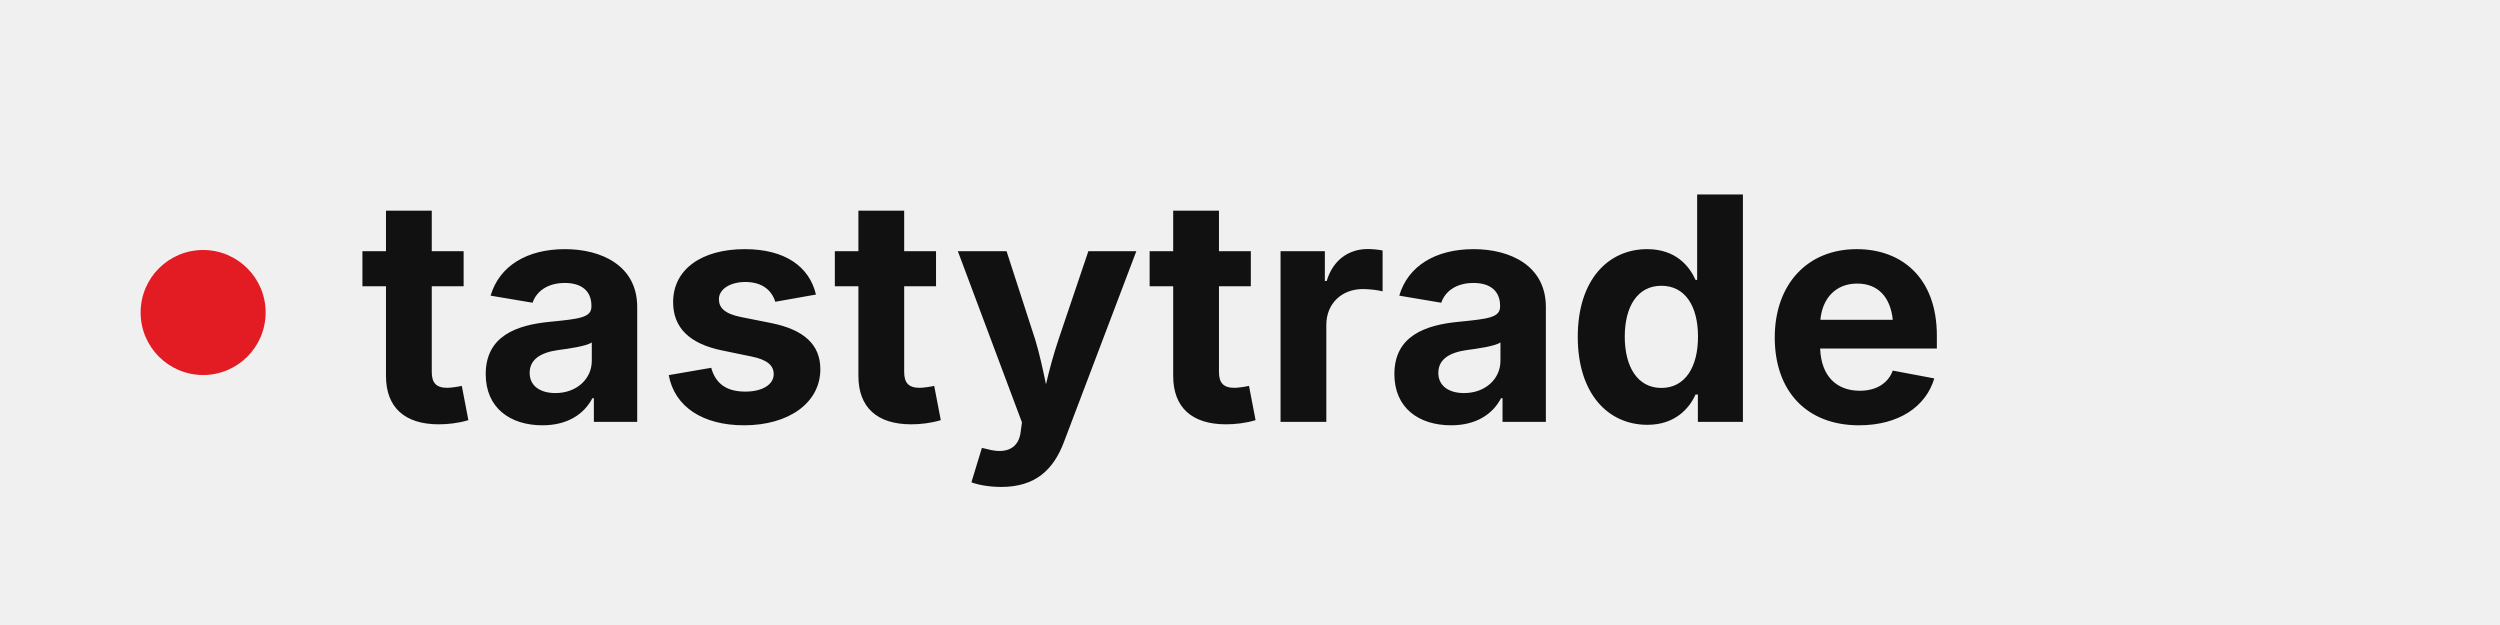
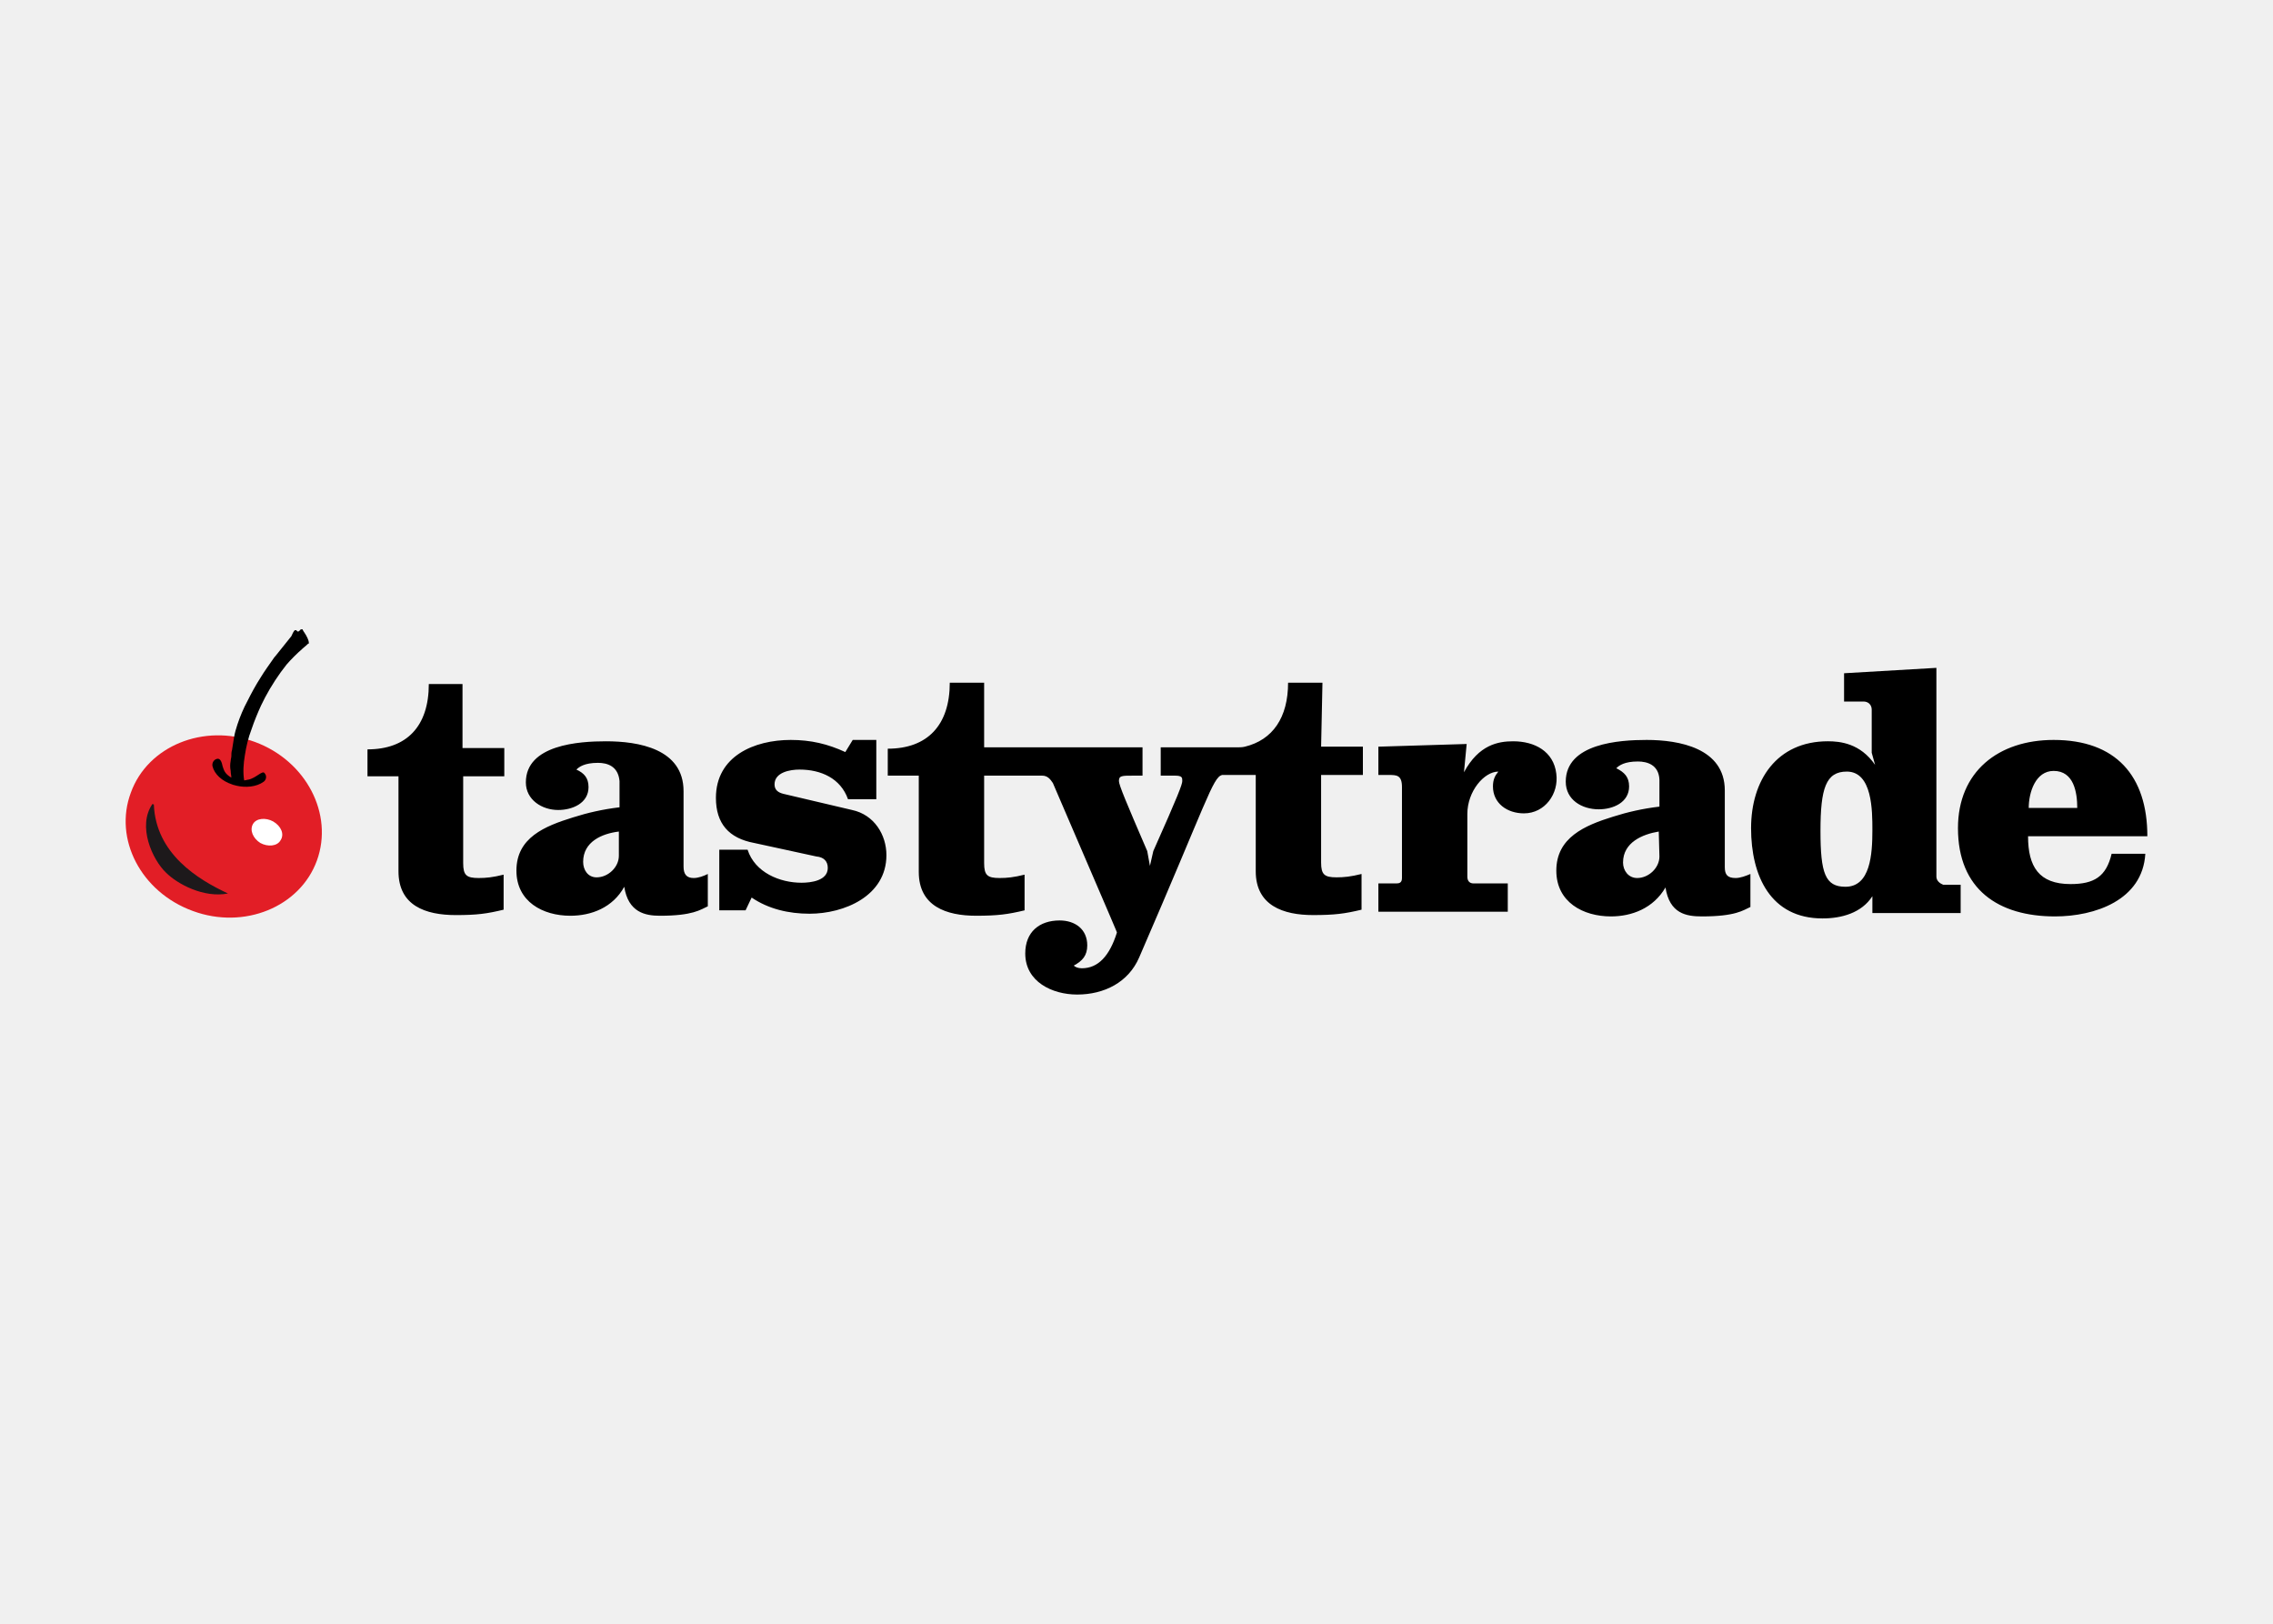
- <svg xmlns="http://www.w3.org/2000/svg" width="320" height="80" viewBox="0 0 320 80">
-   <rect width="320" height="80" fill="none" />
-   <circle cx="26" cy="40" r="8" fill="#e31c24" />
-   <text x="46" y="54" font-family="Inter, Arial, Helvetica, sans-serif" font-size="40" font-weight="700" fill="#111">
-     tastytrade
-   </text>
+ <svg xmlns="http://www.w3.org/2000/svg" clip-rule="evenodd" fill-rule="evenodd" height="400" stroke-linejoin="round" stroke-miterlimit="2" viewBox="0 0 560 400" width="560">
+   <g transform="matrix(2.820833 0 0 2.820833 30.92543 154.8998)">
+     <g fill-rule="nonzero">
+       <path d="m16.717 20.235c-1.471 4.059-6.357 6.059-10.83 4.412-4.533-1.647-6.946-6.294-5.416-10.353 1.472-4.059 6.357-6.059 10.831-4.412 4.473 1.647 6.887 6.295 5.415 10.353z" fill="#e21e26" />
+       <path d="m2.356 15.293c-1.354 1.941 0 4.882 1.178 6 1 1 3.296 2.235 5.415 1.823-2.649-1.235-6.298-3.47-6.475-7.764" fill="#1d191b" />
+       <path d="m13.539 18.47c-.294.53-1.118.588-1.765.235-.648-.411-.942-1.117-.648-1.647.294-.529 1.118-.588 1.766-.235.706.412 1.001 1.118.647 1.647z" fill="#fff" />
+       <path d="m15.6.295c-.059-.059-.059-.118-.117-.177 0-.058-.059-.117-.118-.058-.059-.059-.059 0-.118.058-.059.059-.117.118-.176.118s-.059 0-.118-.059c0-.059-.059-.059-.118-.059s-.118 0-.353.53c-.471.588-.942 1.176-1.413 1.764l-.058.059c-.412.589-.883 1.236-1.237 1.824-.412.647-.765 1.294-1.118 2-.353.647-.647 1.353-.883 2.059-.118.353-.235.764-.294 1.117s-.118.765-.177 1.118c-.059.176-.059.353-.059.529 0 .118-.058.295-.058.412-.059.294-.059.588 0 .883 0 .235.058.411.058.588-.588-.353-.647-.647-.765-1-.059-.294-.176-.706-.471-.647-.294.059-.471.353-.412.647.177.706.824 1.294 1.707 1.588.118.059.236.059.412.118.766.176 1.707.117 2.355-.353.235-.177.294-.53.059-.765-.177-.235-.766.471-1.413.588-.118 0-.177.059-.353.059-.118-.706-.059-1.471.059-2.176.117-.765.294-1.53.588-2.295.236-.705.53-1.411.824-2.058.118-.236.236-.471.353-.706.53-1 1.178-2 1.884-2.883.353-.411.942-1 1.354-1.353l.059-.058c.058-.059.235-.177.471-.412h.058v-.059c0-.235-.176-.588-.412-.941z" />
+     </g>
+     <path d="m29.432 4.824v5.589h3.65v2.47h-3.591v7.588c0 1.059.294 1.294 1.354 1.294.647 0 1.236-.058 2.178-.294v3.059c-1.472.353-2.296.471-4.179.471-2.649 0-5.004-.824-5.004-3.824v-8.294h-2.707v-2.353c3.414 0 5.356-2 5.356-5.706zm19.306 15.941c0 .706.295 1 .883 1 .412 0 .883-.176 1.236-.352v2.823c-.647.294-1.295.824-4.179.824-1.295 0-2.766-.295-3.12-2.53-1 1.824-2.884 2.53-4.708 2.53-2.414 0-4.709-1.236-4.709-3.942 0-2.882 2.472-3.882 4.944-4.647 1.295-.411 2.59-.706 4.061-.882v-2.294c-.117-1.294-1.059-1.588-1.883-1.588-1.177 0-1.648.353-1.884.588.648.294 1.06.706 1.06 1.529 0 1.412-1.413 2-2.649 2-1.413 0-2.825-.882-2.825-2.411 0-3.295 4.65-3.589 7.004-3.589 2.826 0 6.769.647 6.769 4.353zm-5.65-.941v-2.117c-1.472.176-3.12.882-3.12 2.647 0 .706.412 1.353 1.177 1.353 1.001 0 1.943-.883 1.943-1.883zm20.366-4c1.943.411 3.002 2.176 3.002 3.941 0 3.588-3.708 5.118-6.71 5.118-1.824 0-3.59-.412-5.062-1.412l-.53 1.117h-2.295v-5.294h2.472c.647 2 2.825 2.883 4.709 2.883.824 0 2.295-.177 2.295-1.294 0-.589-.353-.942-1-1l-5.415-1.177c-2.237-.412-3.355-1.706-3.355-3.941 0-3.647 3.355-5.059 6.533-5.059 1.766 0 3.237.353 4.768 1.059l.647-1.059h2.06v5.177h-2.472c-.647-1.824-2.354-2.589-4.238-2.589-.824 0-2.178.236-2.178 1.294 0 .471.295.706.766.824zm41.086-11.118-.118 5.588h3.649v2.471h-3.649v7.647c0 1.059.294 1.294 1.354 1.294.647 0 1.236-.059 2.178-.294v3.118c-1.472.353-2.355.47-4.238.47-2.59 0-5.003-.823-5.003-3.823v-8.412h-2.944c-.824.235-1.294 2.235-7.239 15.941-.942 2.177-3.061 3.235-5.416 3.235-2.178 0-4.532-1.117-4.532-3.588 0-1.882 1.236-2.882 3.002-2.882 1.354 0 2.413.764 2.413 2.176 0 .883-.412 1.353-1.177 1.765.118.118.353.235.706.235 1.413 0 2.414-1.059 3.061-3.117 0-.059 0-.059-5.592-13.059-.235-.353-.471-.647-.941-.647h-5.063v7.647c0 1.059.295 1.294 1.354 1.294.648 0 1.236-.059 2.178-.294v3.117c-1.471.353-2.354.471-4.238.471-2.59 0-5.003-.824-5.003-3.824v-8.411h-2.708v-2.353c3.473 0 5.416-2.059 5.416-5.765h3.001v5.647h13.833v2.471h-.765c-1.06 0-1.295 0-1.295.47 0 .353.647 1.883 2.472 6.118l.235 1.294.295-1.294c2.177-4.882 2.531-5.824 2.531-6.118s0-.47-.648-.47h-1.236v-2.471h6.651c.236 0 .471 0 .707-.059 2.413-.588 3.767-2.529 3.767-5.588zm16.656 5.118c1.884 0 3.532.883 3.767 2.824.236 1.765-1 3.47-2.825 3.47-1.472 0-2.708-.882-2.708-2.353 0-.588.177-.941.471-1.294-1.236 0-2.707 1.706-2.707 3.706v5.471c0 .412.235.588.529.588h3.002v2.471h-11.301v-2.471h1.589c.236 0 .471-.059.471-.471v-7.941c0-1.059-.471-1.059-1.177-1.059h-.883v-2.47l7.711-.235-.236 2.47c1.295-2.412 3.002-2.706 4.297-2.706zm18.484 11c0 .647.236.941.942.941.412 0 .883-.177 1.295-.353v2.882c-.648.294-1.295.824-4.238.824-1.354 0-2.825-.235-3.179-2.53-1.059 1.824-2.943 2.53-4.767 2.53-2.414 0-4.768-1.235-4.768-4 0-2.883 2.472-3.941 4.944-4.706 1.295-.412 2.59-.706 4.062-.882v-2.353c-.059-1.294-1.06-1.589-1.884-1.589-1.177 0-1.648.353-1.884.589.707.353 1.119.764 1.119 1.588 0 1.412-1.413 2-2.649 2-1.471 0-2.884-.824-2.884-2.412 0-3.353 4.709-3.647 7.063-3.647 2.826 0 6.828.706 6.828 4.412zm-5.709-.941-.059-2.177c-1.413.235-3.12.941-3.12 2.706 0 .706.471 1.353 1.236 1.353 1.001 0 1.943-.882 1.943-1.882zm24.19 1.763c0 .353.295.589.589.706h1.53v2.471h-7.71v-1.471c-.942 1.471-2.708 1.942-4.356 1.942-4.532 0-6.239-3.706-6.239-7.883 0-4.176 2.236-7.588 6.71-7.588 1.059 0 2.825.176 4.12 2.059l-.294-1.059v-3.765c0-.412-.295-.706-.707-.706h-1.707v-2.47l8.064-.471zm-7.946.883c2.178 0 2.355-2.824 2.355-4.941 0-1.706 0-5.118-2.237-5.118-1.825 0-2.296 1.471-2.296 5.176 0 3.706.412 4.883 2.178 4.883zm19.66-.235c2.06 0 3.119-.647 3.59-2.647h2.943c-.235 4.059-4.414 5.471-7.887 5.471-4.944 0-8.476-2.353-8.476-7.706 0-4.941 3.532-7.706 8.358-7.706 5.415 0 8.182 3.118 8.182 8.412h-10.419c0 2.647.942 4.176 3.709 4.176zm-1.472-9.882c-1.589 0-2.178 1.882-2.178 3.235h4.238c0-1.353-.294-3.235-2.06-3.235z" />
+   </g>
</svg>
